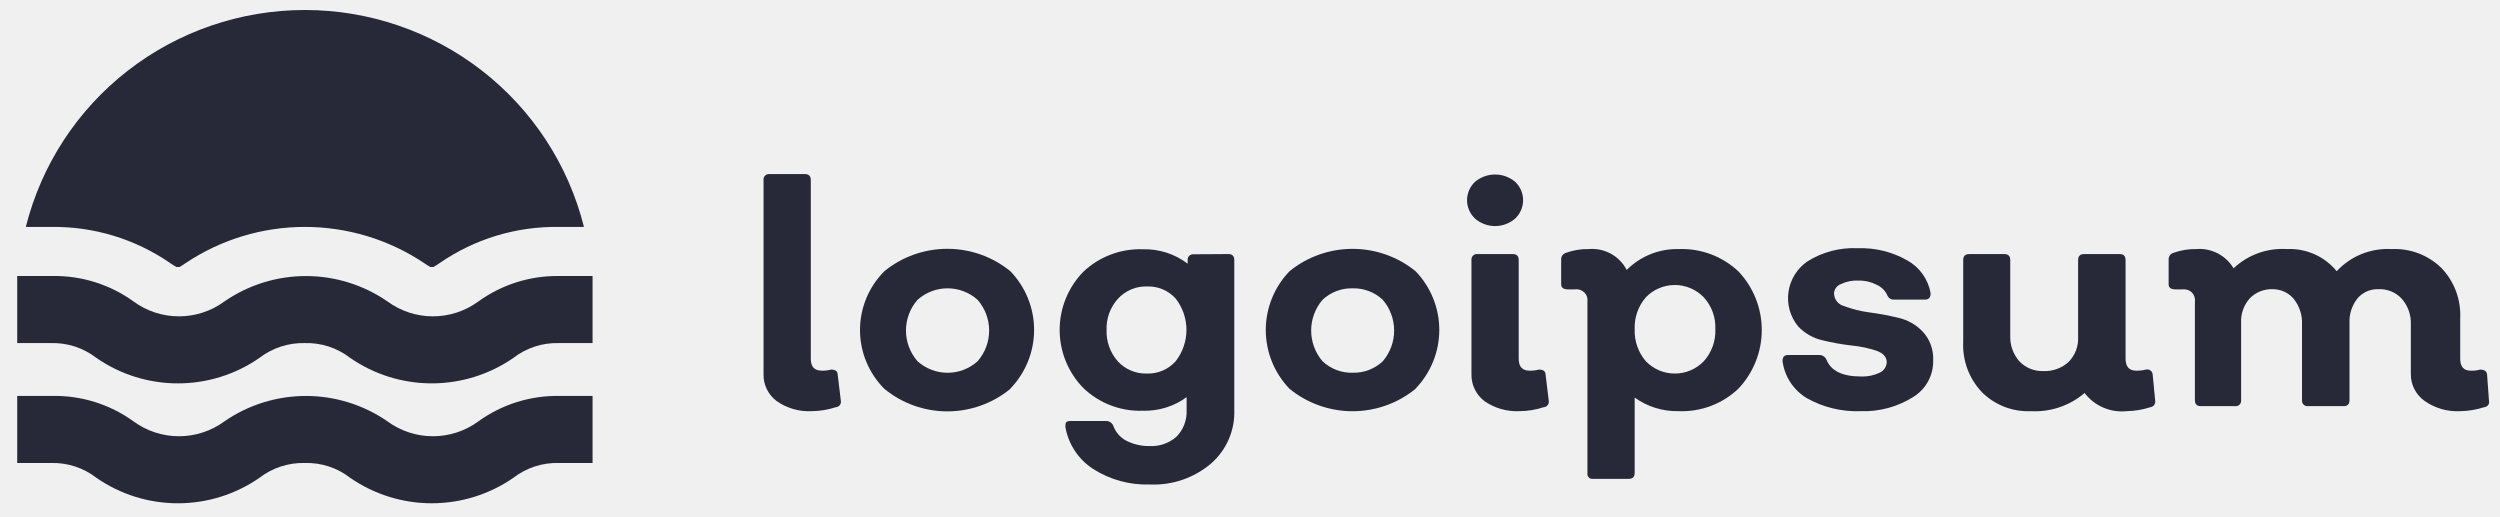
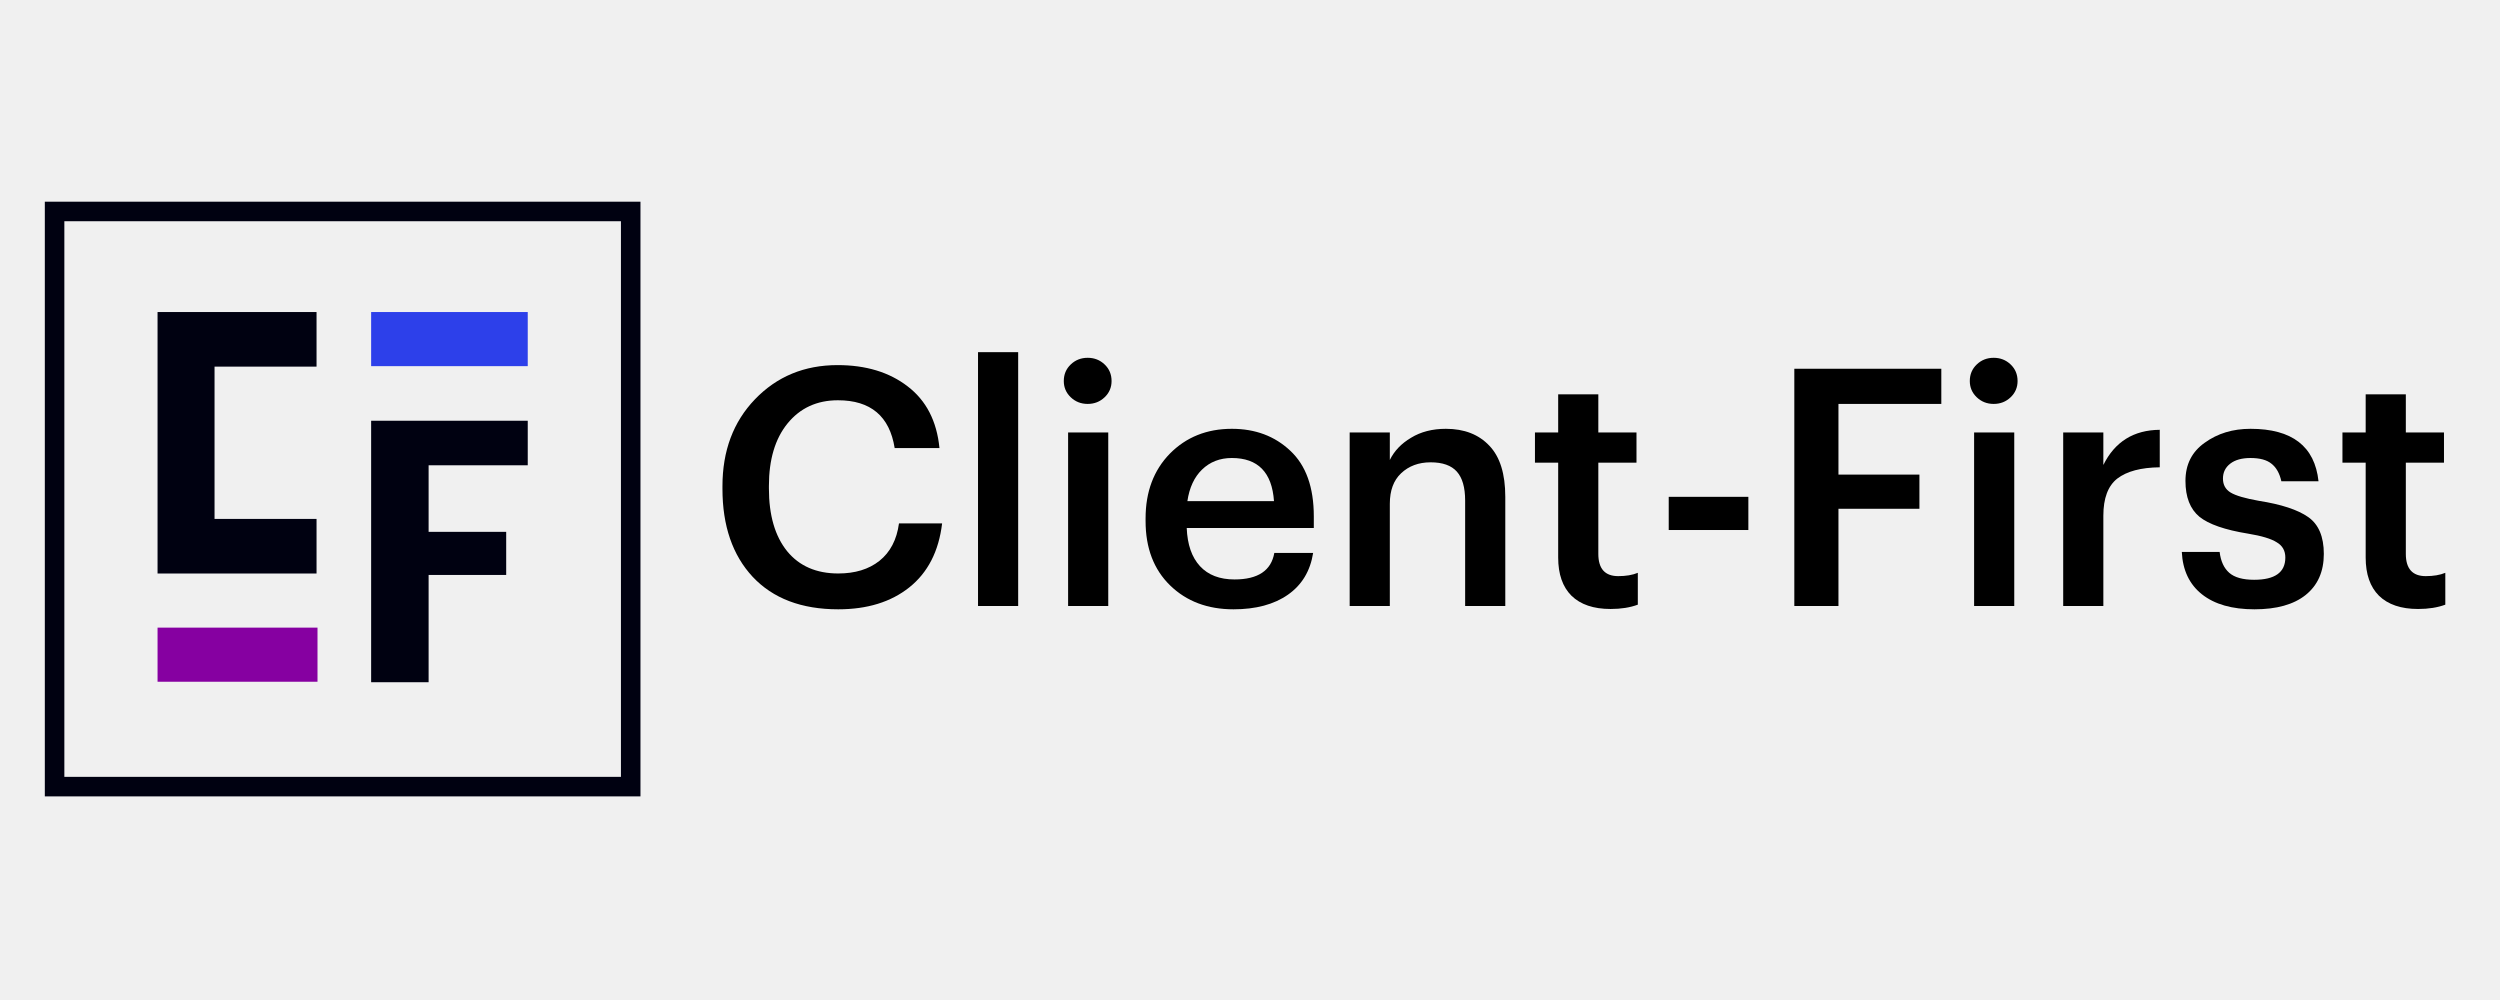
- <svg xmlns="http://www.w3.org/2000/svg" width="155" height="32" viewBox="0 0 155 32" fill="none">
-   <g id="Logo 4" clip-path="url(#clip0_904_1069)">
-     <path id="Vector" d="M50.335 25.492C49.56 25.534 48.794 25.315 48.16 24.871C47.895 24.675 47.682 24.419 47.539 24.123C47.396 23.828 47.327 23.502 47.34 23.174V11.168C47.333 11.117 47.339 11.066 47.355 11.017C47.372 10.969 47.4 10.925 47.436 10.889C47.472 10.852 47.517 10.825 47.566 10.808C47.614 10.792 47.666 10.786 47.717 10.793H49.905C50.153 10.793 50.27 10.922 50.27 11.168V22.242C50.27 22.734 50.491 22.98 50.947 22.98C51.14 22.988 51.334 22.966 51.52 22.915C51.781 22.915 51.924 22.993 51.937 23.226L52.132 24.845C52.142 24.892 52.141 24.941 52.13 24.988C52.118 25.034 52.097 25.078 52.068 25.116C52.038 25.154 52.001 25.186 51.958 25.208C51.915 25.23 51.868 25.244 51.82 25.246C51.34 25.404 50.84 25.487 50.335 25.492Z" fill="#282938" />
-     <path id="Vector_2" d="M62.643 24.107C61.544 25.011 60.162 25.505 58.736 25.505C57.31 25.505 55.928 25.011 54.829 24.107C53.862 23.137 53.32 21.827 53.32 20.461C53.32 19.096 53.862 17.786 54.829 16.816C55.93 15.917 57.311 15.426 58.736 15.426C60.161 15.426 61.541 15.917 62.643 16.816C63.587 17.795 64.114 19.099 64.114 20.455C64.114 21.811 63.587 23.115 62.643 24.094V24.107ZM56.886 22.398C57.397 22.857 58.06 23.112 58.749 23.112C59.437 23.112 60.101 22.857 60.611 22.398C61.073 21.87 61.327 21.193 61.327 20.494C61.327 19.794 61.073 19.118 60.611 18.59C60.101 18.13 59.437 17.876 58.749 17.876C58.06 17.876 57.397 18.13 56.886 18.59C56.425 19.118 56.17 19.794 56.17 20.494C56.17 21.193 56.425 21.87 56.886 22.398Z" fill="#282938" />
-     <path id="Vector_3" d="M76.161 15.752C76.409 15.752 76.526 15.882 76.526 16.128V25.414C76.549 26.041 76.431 26.665 76.181 27.24C75.931 27.816 75.555 28.329 75.081 28.742C74.027 29.636 72.673 30.098 71.291 30.038C70.042 30.081 68.81 29.742 67.761 29.066C67.313 28.774 66.931 28.393 66.637 27.947C66.344 27.502 66.146 27.001 66.055 26.476C66.055 26.217 66.055 26.1 66.407 26.1H68.595C68.688 26.104 68.778 26.133 68.854 26.186C68.93 26.239 68.989 26.313 69.024 26.398C69.166 26.792 69.449 27.119 69.819 27.318C70.269 27.549 70.771 27.665 71.278 27.655C71.583 27.671 71.889 27.627 72.178 27.525C72.466 27.422 72.731 27.264 72.958 27.059C73.164 26.844 73.325 26.59 73.43 26.312C73.535 26.033 73.583 25.737 73.57 25.44V24.624C72.786 25.197 71.833 25.493 70.861 25.466C70.18 25.49 69.502 25.378 68.867 25.135C68.231 24.893 67.651 24.525 67.162 24.054C66.223 23.088 65.698 21.797 65.698 20.454C65.698 19.11 66.223 17.819 67.162 16.853C67.654 16.386 68.234 16.022 68.869 15.782C69.504 15.542 70.181 15.43 70.861 15.454C71.861 15.428 72.84 15.743 73.635 16.348V16.141C73.629 16.091 73.634 16.041 73.65 15.993C73.666 15.946 73.693 15.903 73.727 15.867C73.762 15.831 73.805 15.803 73.852 15.786C73.899 15.768 73.949 15.761 73.999 15.765L76.161 15.752ZM71.108 23.16C71.444 23.171 71.778 23.108 72.086 22.976C72.394 22.844 72.669 22.646 72.892 22.396C73.325 21.84 73.56 21.157 73.56 20.454C73.56 19.75 73.325 19.067 72.892 18.511C72.67 18.265 72.397 18.07 72.091 17.94C71.785 17.81 71.454 17.749 71.121 17.76C70.782 17.749 70.444 17.812 70.132 17.944C69.819 18.076 69.539 18.274 69.311 18.524C68.831 19.056 68.579 19.753 68.608 20.466C68.584 21.173 68.831 21.863 69.298 22.396C69.526 22.646 69.807 22.843 70.119 22.975C70.432 23.107 70.769 23.17 71.108 23.16Z" fill="#282938" />
-     <path id="Vector_4" d="M87.765 24.106C86.663 25.005 85.283 25.496 83.858 25.496C82.433 25.496 81.052 25.005 79.951 24.106C79.006 23.125 78.478 21.819 78.478 20.461C78.478 19.102 79.006 17.796 79.951 16.815C81.053 15.918 82.434 15.429 83.858 15.429C85.282 15.429 86.662 15.918 87.765 16.815C88.709 17.794 89.236 19.098 89.236 20.454C89.236 21.81 88.709 23.114 87.765 24.093V24.106ZM81.996 22.397C82.245 22.633 82.54 22.817 82.862 22.94C83.183 23.062 83.526 23.12 83.871 23.109C84.213 23.118 84.554 23.06 84.874 22.937C85.193 22.815 85.485 22.631 85.733 22.397C86.188 21.865 86.437 21.191 86.437 20.493C86.437 19.795 86.188 19.121 85.733 18.589C85.485 18.354 85.193 18.171 84.874 18.049C84.554 17.926 84.213 17.868 83.871 17.877C83.526 17.866 83.183 17.924 82.862 18.046C82.54 18.168 82.245 18.353 81.996 18.589C81.541 19.121 81.292 19.795 81.292 20.493C81.292 21.191 81.541 21.865 81.996 22.397Z" fill="#282938" />
-     <path id="Vector_5" d="M93.939 13.551C93.595 13.851 93.153 14.016 92.695 14.016C92.237 14.016 91.796 13.851 91.451 13.551C91.295 13.405 91.171 13.228 91.086 13.032C91.001 12.836 90.957 12.625 90.957 12.412C90.957 12.198 91.001 11.987 91.086 11.791C91.171 11.595 91.295 11.418 91.451 11.272C91.799 10.98 92.24 10.819 92.695 10.819C93.15 10.819 93.591 10.98 93.939 11.272C94.095 11.418 94.219 11.595 94.304 11.791C94.389 11.987 94.433 12.198 94.433 12.412C94.433 12.625 94.389 12.836 94.304 13.032C94.219 13.228 94.095 13.405 93.939 13.551ZM94.212 25.492C93.438 25.53 92.673 25.312 92.037 24.871C91.776 24.672 91.567 24.415 91.427 24.12C91.286 23.825 91.219 23.5 91.23 23.174V16.129C91.224 16.078 91.229 16.026 91.246 15.978C91.263 15.929 91.29 15.885 91.326 15.849C91.363 15.813 91.407 15.785 91.456 15.769C91.505 15.752 91.556 15.747 91.608 15.753H93.796C94.043 15.753 94.16 15.883 94.16 16.129V22.242C94.16 22.734 94.382 22.98 94.824 22.98C95.022 22.987 95.219 22.965 95.41 22.915C95.671 22.915 95.814 22.993 95.827 23.226L96.023 24.845C96.032 24.892 96.031 24.941 96.02 24.988C96.009 25.034 95.988 25.078 95.958 25.116C95.929 25.154 95.891 25.186 95.848 25.208C95.805 25.231 95.758 25.244 95.71 25.246C95.227 25.405 94.721 25.488 94.212 25.492Z" fill="#282938" />
-     <path id="Vector_6" d="M104.072 15.442C104.756 15.415 105.437 15.525 106.077 15.765C106.718 16.006 107.302 16.371 107.797 16.841C108.718 17.824 109.23 19.117 109.23 20.461C109.23 21.804 108.718 23.098 107.797 24.081C107.305 24.554 106.721 24.923 106.08 25.166C105.44 25.409 104.757 25.52 104.072 25.492C103.097 25.514 102.141 25.218 101.35 24.65V29.326C101.35 29.572 101.22 29.689 100.973 29.689H98.785C98.735 29.698 98.683 29.695 98.635 29.68C98.586 29.665 98.542 29.639 98.506 29.603C98.47 29.567 98.444 29.523 98.429 29.475C98.414 29.427 98.411 29.375 98.42 29.326V18.706C98.435 18.602 98.426 18.496 98.393 18.396C98.36 18.297 98.303 18.206 98.229 18.132C98.154 18.058 98.063 18.002 97.963 17.969C97.863 17.936 97.756 17.926 97.652 17.942H97.222C96.935 17.942 96.792 17.838 96.792 17.631V16.102C96.785 16.008 96.811 15.914 96.866 15.836C96.92 15.758 97 15.701 97.092 15.675C97.542 15.512 98.019 15.433 98.498 15.442C98.976 15.4 99.456 15.501 99.876 15.731C100.296 15.962 100.637 16.312 100.856 16.737C101.275 16.315 101.777 15.983 102.33 15.76C102.883 15.537 103.476 15.429 104.072 15.442ZM102.041 22.397C102.273 22.638 102.552 22.83 102.861 22.962C103.17 23.093 103.502 23.16 103.838 23.16C104.174 23.16 104.507 23.093 104.815 22.962C105.124 22.83 105.403 22.638 105.635 22.397C106.124 21.854 106.381 21.143 106.351 20.415C106.385 19.687 106.128 18.974 105.635 18.434C105.403 18.192 105.124 18 104.815 17.869C104.507 17.738 104.174 17.67 103.838 17.67C103.502 17.67 103.17 17.738 102.861 17.869C102.552 18 102.273 18.192 102.041 18.434C101.567 18.984 101.32 19.692 101.35 20.415C101.324 21.138 101.57 21.845 102.041 22.397Z" fill="#282938" />
-     <path id="Vector_7" d="M115.375 25.492C114.206 25.539 113.048 25.261 112.028 24.689C111.62 24.444 111.272 24.111 111.01 23.714C110.749 23.317 110.581 22.867 110.518 22.396C110.518 22.137 110.609 22.008 110.895 22.008H112.81C112.901 22.011 112.99 22.04 113.065 22.09C113.142 22.14 113.201 22.21 113.24 22.293C113.513 22.992 114.229 23.342 115.375 23.342C115.776 23.36 116.173 23.28 116.535 23.108C116.659 23.053 116.766 22.964 116.845 22.852C116.922 22.74 116.969 22.61 116.978 22.474C116.978 22.137 116.769 21.904 116.353 21.749C115.858 21.585 115.347 21.476 114.829 21.425C114.215 21.356 113.606 21.248 113.005 21.101C112.421 20.97 111.891 20.667 111.481 20.233C111.241 19.938 111.063 19.597 110.96 19.231C110.857 18.865 110.831 18.481 110.884 18.105C110.937 17.728 111.067 17.366 111.266 17.042C111.465 16.717 111.729 16.437 112.042 16.218C112.981 15.624 114.082 15.334 115.193 15.389C116.27 15.353 117.335 15.618 118.267 16.154C118.642 16.365 118.966 16.658 119.214 17.009C119.461 17.361 119.628 17.764 119.7 18.187C119.7 18.446 119.582 18.576 119.348 18.576H117.421C117.339 18.58 117.259 18.561 117.188 18.519C117.119 18.477 117.064 18.416 117.029 18.343C116.9 18.036 116.658 17.79 116.353 17.656C116.007 17.476 115.622 17.387 115.232 17.397C114.85 17.376 114.469 17.452 114.125 17.617C114.004 17.664 113.9 17.745 113.826 17.852C113.751 17.958 113.71 18.084 113.709 18.213C113.717 18.39 113.782 18.56 113.895 18.697C114.007 18.835 114.161 18.933 114.333 18.977C114.834 19.165 115.354 19.295 115.883 19.366C116.493 19.445 117.097 19.558 117.694 19.702C118.278 19.834 118.808 20.136 119.218 20.57C119.437 20.809 119.606 21.089 119.715 21.394C119.825 21.698 119.872 22.021 119.856 22.345C119.867 22.792 119.762 23.235 119.549 23.63C119.337 24.025 119.025 24.358 118.644 24.598C117.671 25.219 116.531 25.531 115.375 25.492Z" fill="#282938" />
-     <path id="Vector_8" d="M133.622 24.845C133.629 24.891 133.627 24.938 133.617 24.983C133.606 25.028 133.585 25.071 133.557 25.108C133.529 25.146 133.494 25.177 133.454 25.201C133.414 25.224 133.369 25.24 133.323 25.246C132.847 25.401 132.351 25.484 131.851 25.492C131.356 25.543 130.856 25.466 130.4 25.269C129.944 25.072 129.546 24.761 129.246 24.366C128.327 25.152 127.137 25.556 125.926 25.492C125.362 25.518 124.801 25.427 124.276 25.224C123.752 25.021 123.275 24.711 122.878 24.314C122.483 23.898 122.177 23.407 121.978 22.871C121.779 22.334 121.691 21.764 121.719 21.192V16.129C121.719 15.883 121.836 15.753 122.083 15.753H124.272C124.518 15.753 124.636 15.883 124.636 16.129V20.804C124.612 21.387 124.812 21.956 125.196 22.397C125.387 22.599 125.62 22.758 125.878 22.863C126.137 22.968 126.415 23.017 126.693 23.006C126.979 23.018 127.264 22.974 127.532 22.876C127.801 22.779 128.047 22.629 128.257 22.436C128.455 22.233 128.609 21.991 128.711 21.726C128.811 21.461 128.856 21.178 128.843 20.895V16.129C128.843 15.883 128.959 15.753 129.207 15.753H131.421C131.669 15.753 131.785 15.883 131.785 16.129V22.229C131.785 22.734 132.007 22.98 132.438 22.98C132.639 22.988 132.841 22.966 133.036 22.915C133.086 22.901 133.137 22.899 133.188 22.908C133.238 22.917 133.286 22.937 133.327 22.967C133.368 22.997 133.402 23.036 133.426 23.081C133.451 23.125 133.464 23.175 133.466 23.226L133.622 24.845Z" fill="#282938" />
-     <path id="Vector_9" d="M154.317 24.845C154.328 24.892 154.329 24.94 154.32 24.987C154.31 25.034 154.291 25.078 154.262 25.116C154.233 25.155 154.197 25.186 154.155 25.209C154.112 25.231 154.065 25.244 154.017 25.247C153.534 25.403 153.028 25.486 152.519 25.493C151.745 25.532 150.98 25.314 150.344 24.871C150.07 24.681 149.847 24.427 149.694 24.131C149.542 23.835 149.466 23.507 149.472 23.174V20.131C149.499 19.55 149.304 18.981 148.924 18.538C148.742 18.335 148.517 18.176 148.264 18.07C148.012 17.965 147.74 17.917 147.466 17.929C147.22 17.92 146.974 17.966 146.749 18.065C146.523 18.164 146.323 18.312 146.164 18.499C145.82 18.933 145.644 19.475 145.669 20.027V24.806C145.669 25.052 145.551 25.182 145.305 25.182H143.103C143.052 25.188 143.001 25.183 142.951 25.166C142.903 25.15 142.858 25.122 142.822 25.086C142.786 25.05 142.758 25.006 142.742 24.957C142.724 24.909 142.719 24.857 142.725 24.806V20.131C142.754 19.556 142.573 18.991 142.217 18.538C142.059 18.348 141.859 18.194 141.634 18.089C141.41 17.984 141.164 17.929 140.915 17.929C140.649 17.919 140.385 17.964 140.137 18.062C139.891 18.16 139.668 18.309 139.483 18.499C139.111 18.919 138.919 19.468 138.949 20.027V24.806C138.955 24.857 138.95 24.909 138.933 24.957C138.916 25.006 138.889 25.05 138.852 25.086C138.816 25.122 138.771 25.15 138.723 25.166C138.674 25.183 138.623 25.188 138.571 25.182H136.448C136.201 25.182 136.083 25.052 136.083 24.806V18.706C136.099 18.602 136.089 18.496 136.056 18.397C136.023 18.297 135.967 18.206 135.892 18.132C135.818 18.058 135.726 18.002 135.626 17.969C135.526 17.936 135.42 17.927 135.316 17.942H134.885C134.598 17.942 134.455 17.838 134.455 17.631V16.103C134.449 16.008 134.475 15.914 134.529 15.837C134.584 15.759 134.663 15.702 134.755 15.676C135.205 15.513 135.682 15.434 136.162 15.442C136.622 15.403 137.083 15.495 137.494 15.706C137.903 15.916 138.246 16.238 138.48 16.634C138.919 16.22 139.44 15.9 140.009 15.695C140.578 15.49 141.184 15.404 141.788 15.442C142.374 15.414 142.96 15.523 143.496 15.762C144.032 16 144.505 16.361 144.874 16.815C145.306 16.349 145.835 15.985 146.425 15.747C147.015 15.51 147.651 15.406 148.287 15.442C148.855 15.416 149.423 15.507 149.954 15.71C150.486 15.913 150.968 16.223 151.373 16.621C151.769 17.036 152.076 17.527 152.275 18.063C152.474 18.6 152.562 19.171 152.533 19.742V22.242C152.533 22.734 152.753 22.98 153.17 22.98C153.373 22.99 153.575 22.968 153.77 22.915C154.039 22.915 154.182 23.019 154.199 23.226L154.317 24.845Z" fill="#282938" />
-     <path id="Vector_10" d="M1.601 14.07C2.562 10.229 4.787 6.819 7.923 4.381C11.058 1.944 14.924 0.62 18.903 0.62C22.883 0.62 26.748 1.944 29.884 4.381C33.019 6.819 35.244 10.229 36.205 14.07H34.642C32.006 14.031 29.424 14.815 27.258 16.31C27.133 16.4 27.002 16.483 26.867 16.556H26.685C26.55 16.483 26.419 16.4 26.294 16.31C24.109 14.849 21.536 14.069 18.903 14.069C16.27 14.069 13.697 14.849 11.512 16.31C11.387 16.4 11.257 16.483 11.122 16.556H10.939C10.804 16.483 10.674 16.4 10.549 16.31C8.383 14.815 5.801 14.031 3.164 14.07H1.601ZM31.829 22.19C32.632 21.569 33.626 21.244 34.642 21.271H36.739V17.113H34.642C32.852 17.092 31.102 17.646 29.654 18.693C28.839 19.291 27.854 19.613 26.841 19.613C25.829 19.613 24.843 19.291 24.028 18.693C22.543 17.666 20.777 17.115 18.968 17.115C17.159 17.115 15.393 17.666 13.909 18.693C13.094 19.291 12.108 19.613 11.096 19.613C10.083 19.613 9.097 19.291 8.282 18.693C6.817 17.633 5.042 17.078 3.229 17.113H1.067V21.271H3.164C4.181 21.244 5.175 21.569 5.977 22.19C7.459 23.219 9.223 23.77 11.03 23.77C12.838 23.77 14.602 23.219 16.084 22.19C16.887 21.571 17.881 21.246 18.897 21.271C19.913 21.242 20.909 21.567 21.71 22.19C23.195 23.218 24.96 23.769 26.77 23.769C28.579 23.769 30.344 23.218 31.829 22.19ZM31.829 29.624C32.632 29.003 33.626 28.678 34.642 28.705H36.739V24.547H34.642C32.852 24.526 31.102 25.08 29.654 26.128C28.839 26.725 27.854 27.047 26.841 27.047C25.829 27.047 24.843 26.725 24.028 26.128C22.543 25.1 20.777 24.549 18.968 24.549C17.159 24.549 15.393 25.1 13.909 26.128C13.094 26.725 12.108 27.047 11.096 27.047C10.083 27.047 9.097 26.725 8.282 26.128C6.817 25.067 5.042 24.512 3.229 24.547H1.067V28.705H3.164C4.181 28.678 5.175 29.003 5.977 29.624C7.459 30.653 9.223 31.204 11.03 31.204C12.838 31.204 14.602 30.653 16.084 29.624C16.887 29.005 17.881 28.68 18.897 28.705C19.913 28.676 20.909 29.001 21.71 29.624C23.195 30.652 24.96 31.203 26.77 31.203C28.579 31.203 30.344 30.652 31.829 29.624Z" fill="#282938" />
+ <svg xmlns="http://www.w3.org/2000/svg" width="640" height="256" viewBox="0 0 640 256" fill="none">
+   <g clip-path="url(#clip0_193_1511)">
+     <path d="M135.102 79.88H95.012V93.734H135.102V79.88Z" fill="#2D40EA" />
+     <path d="M95.012 107.71H135.102V119.112H109.724V136.153H129.585V147.187H109.724V174.649H95.012V107.71Z" fill="#000111" />
+     <path d="M81.281 160.672H40.333V174.526H81.281V160.672Z" fill="#8600A1" />
+     <path d="M54.922 93.856V132.843H81.035V146.819H40.333V79.88H81.035V93.856H54.922Z" fill="#000111" />
+     <path d="M161.46 54.134H13.974V201.375H161.46V54.134Z" stroke="#000111" stroke-width="5" stroke-miterlimit="10" />
  </g>
+   <path d="M214.595 155.984C205.194 155.984 197.889 153.21 192.679 147.66C187.526 142.11 184.949 134.607 184.949 125.15V124.47C184.949 115.41 187.724 107.991 193.274 102.215C198.88 96.382 205.931 93.466 214.425 93.466C221.674 93.466 227.648 95.278 232.348 98.902C237.105 102.526 239.823 107.793 240.503 114.702H229.035C227.733 106.547 222.891 102.47 214.51 102.47C209.13 102.47 204.826 104.452 201.598 108.416C198.427 112.323 196.842 117.646 196.842 124.385V125.065C196.842 131.917 198.399 137.268 201.514 141.119C204.628 144.913 208.989 146.81 214.595 146.81C218.899 146.81 222.41 145.735 225.128 143.583C227.903 141.374 229.573 138.175 230.14 133.984H241.182C240.333 141.119 237.53 146.584 232.773 150.378C228.073 154.116 222.013 155.984 214.595 155.984Z" fill="black" />
+   <path d="M250.374 155.135V90.153H260.653V155.135H250.374Z" fill="black" />
+   <path d="M273.435 155.135V110.709H283.713V155.135H273.435ZM282.779 101.705C281.59 102.838 280.146 103.404 278.447 103.404C276.748 103.404 275.304 102.838 274.115 101.705C272.926 100.573 272.331 99.185 272.331 97.543C272.331 95.844 272.926 94.428 274.115 93.296C275.304 92.163 276.748 91.597 278.447 91.597C280.146 91.597 281.59 92.163 282.779 93.296C283.968 94.428 284.563 95.844 284.563 97.543C284.563 99.185 283.968 100.573 282.779 101.705Z" fill="black" />
+   <path d="M315.779 155.984C309.153 155.984 303.745 153.946 299.554 149.868C295.364 145.791 293.268 140.298 293.268 133.389V132.71C293.268 125.914 295.335 120.393 299.469 116.146C303.66 111.899 308.955 109.775 315.354 109.775C321.357 109.775 326.34 111.644 330.304 115.381C334.325 119.119 336.335 124.725 336.335 132.2V135.173H303.801C303.971 139.42 305.104 142.677 307.199 144.942C309.294 147.207 312.239 148.339 316.033 148.339C322.036 148.339 325.434 146.074 326.227 141.544H336.165C335.429 146.188 333.277 149.755 329.709 152.247C326.142 154.739 321.498 155.984 315.779 155.984ZM303.971 128.293H326.142C325.632 120.931 322.036 117.25 315.354 117.25C312.296 117.25 309.747 118.241 307.709 120.223C305.727 122.148 304.481 124.838 303.971 128.293Z" fill="black" />
+   <path d="M345.516 155.135V110.709H355.794V117.76C356.926 115.438 358.739 113.541 361.23 112.068C363.722 110.539 366.695 109.775 370.149 109.775C374.85 109.775 378.559 111.219 381.277 114.107C383.995 116.939 385.354 121.299 385.354 127.188V155.135H375.076V128.123C375.076 124.782 374.368 122.318 372.952 120.733C371.537 119.147 369.3 118.354 366.242 118.354C363.184 118.354 360.664 119.289 358.682 121.157C356.756 122.97 355.794 125.574 355.794 128.972V155.135H345.516Z" fill="black" />
+   <path d="M412.315 155.9C407.955 155.9 404.614 154.767 402.292 152.502C400.027 150.237 398.894 146.98 398.894 142.733V118.439H392.948V110.709H398.894V100.941H409.172V110.709H418.941V118.439H409.172V141.799C409.172 145.593 410.871 147.49 414.269 147.49C416.251 147.49 417.922 147.207 419.281 146.641V154.795C417.299 155.531 414.977 155.9 412.315 155.9Z" fill="black" />
+   <path d="M427.193 135.683V127.188H447.579V135.683H427.193Z" fill="black" />
+   <path d="M459.347 155.135V94.4H496.977V103.404H470.645V121.497H491.371V130.246H470.645V155.135H459.347Z" fill="black" />
+   <path d="M505.372 155.135V110.709H515.65V155.135H505.372ZM514.716 101.705C513.527 102.838 512.083 103.404 510.384 103.404C508.685 103.404 507.241 102.838 506.052 101.705C504.863 100.573 504.268 99.185 504.268 97.543C504.268 95.844 504.863 94.428 506.052 93.296C507.241 92.163 508.685 91.597 510.384 91.597C512.083 91.597 513.527 92.163 514.716 93.296C515.905 94.428 516.5 95.844 516.5 97.543C516.5 99.185 515.905 100.573 514.716 101.705Z" fill="black" />
+   <path d="M528.178 155.135V110.709H538.457V119.034C541.401 113.088 546.215 110.086 552.897 110.03V119.628C548.084 119.685 544.459 120.648 542.024 122.517C539.646 124.385 538.457 127.557 538.457 132.03V155.135H528.178Z" fill="black" />
+   <path d="M577.145 155.984C571.426 155.984 566.952 154.71 563.724 152.162C560.496 149.614 558.769 145.989 558.542 141.289H568.226C568.509 143.668 569.33 145.451 570.69 146.641C572.049 147.83 574.172 148.424 577.06 148.424C582.383 148.424 585.045 146.527 585.045 142.733C585.045 140.978 584.309 139.675 582.836 138.826C581.421 137.92 578.986 137.184 575.531 136.617C569.585 135.655 565.423 134.21 563.045 132.285C560.666 130.303 559.477 127.245 559.477 123.111C559.477 118.921 561.119 115.664 564.404 113.343C567.688 110.964 571.596 109.775 576.126 109.775C586.772 109.775 592.577 114.249 593.539 123.196H584.026C583.573 121.157 582.723 119.657 581.477 118.694C580.288 117.731 578.504 117.25 576.126 117.25C573.917 117.25 572.19 117.731 570.944 118.694C569.699 119.657 569.076 120.931 569.076 122.517C569.076 124.102 569.727 125.291 571.029 126.084C572.332 126.877 574.739 127.585 578.25 128.208C584.026 129.114 588.245 130.501 590.906 132.37C593.568 134.239 594.899 137.382 594.899 141.799C594.899 146.329 593.341 149.84 590.227 152.332C587.169 154.767 582.808 155.984 577.145 155.984Z" fill="black" />
+   <path d="M619.035 155.9C614.674 155.9 611.333 154.767 609.011 152.502C606.746 150.237 605.613 146.98 605.613 142.733V118.439H599.667V110.709H605.613V100.941H615.892V110.709H625.66V118.439H615.892V141.799C615.892 145.593 617.591 147.49 620.988 147.49C622.97 147.49 624.641 147.207 626 146.641V154.795C624.018 155.531 621.696 155.9 619.035 155.9Z" fill="black" />
  <defs>
-     <clipPath id="clip0_904_1069">
-       <rect width="153.743" height="32" fill="white" transform="translate(0.723633)" />
+     <clipPath id="clip0_193_1511">
+       <rect width="153.371" height="153.371" fill="white" transform="translate(11.1541 51.3145)" />
    </clipPath>
  </defs>
</svg>
